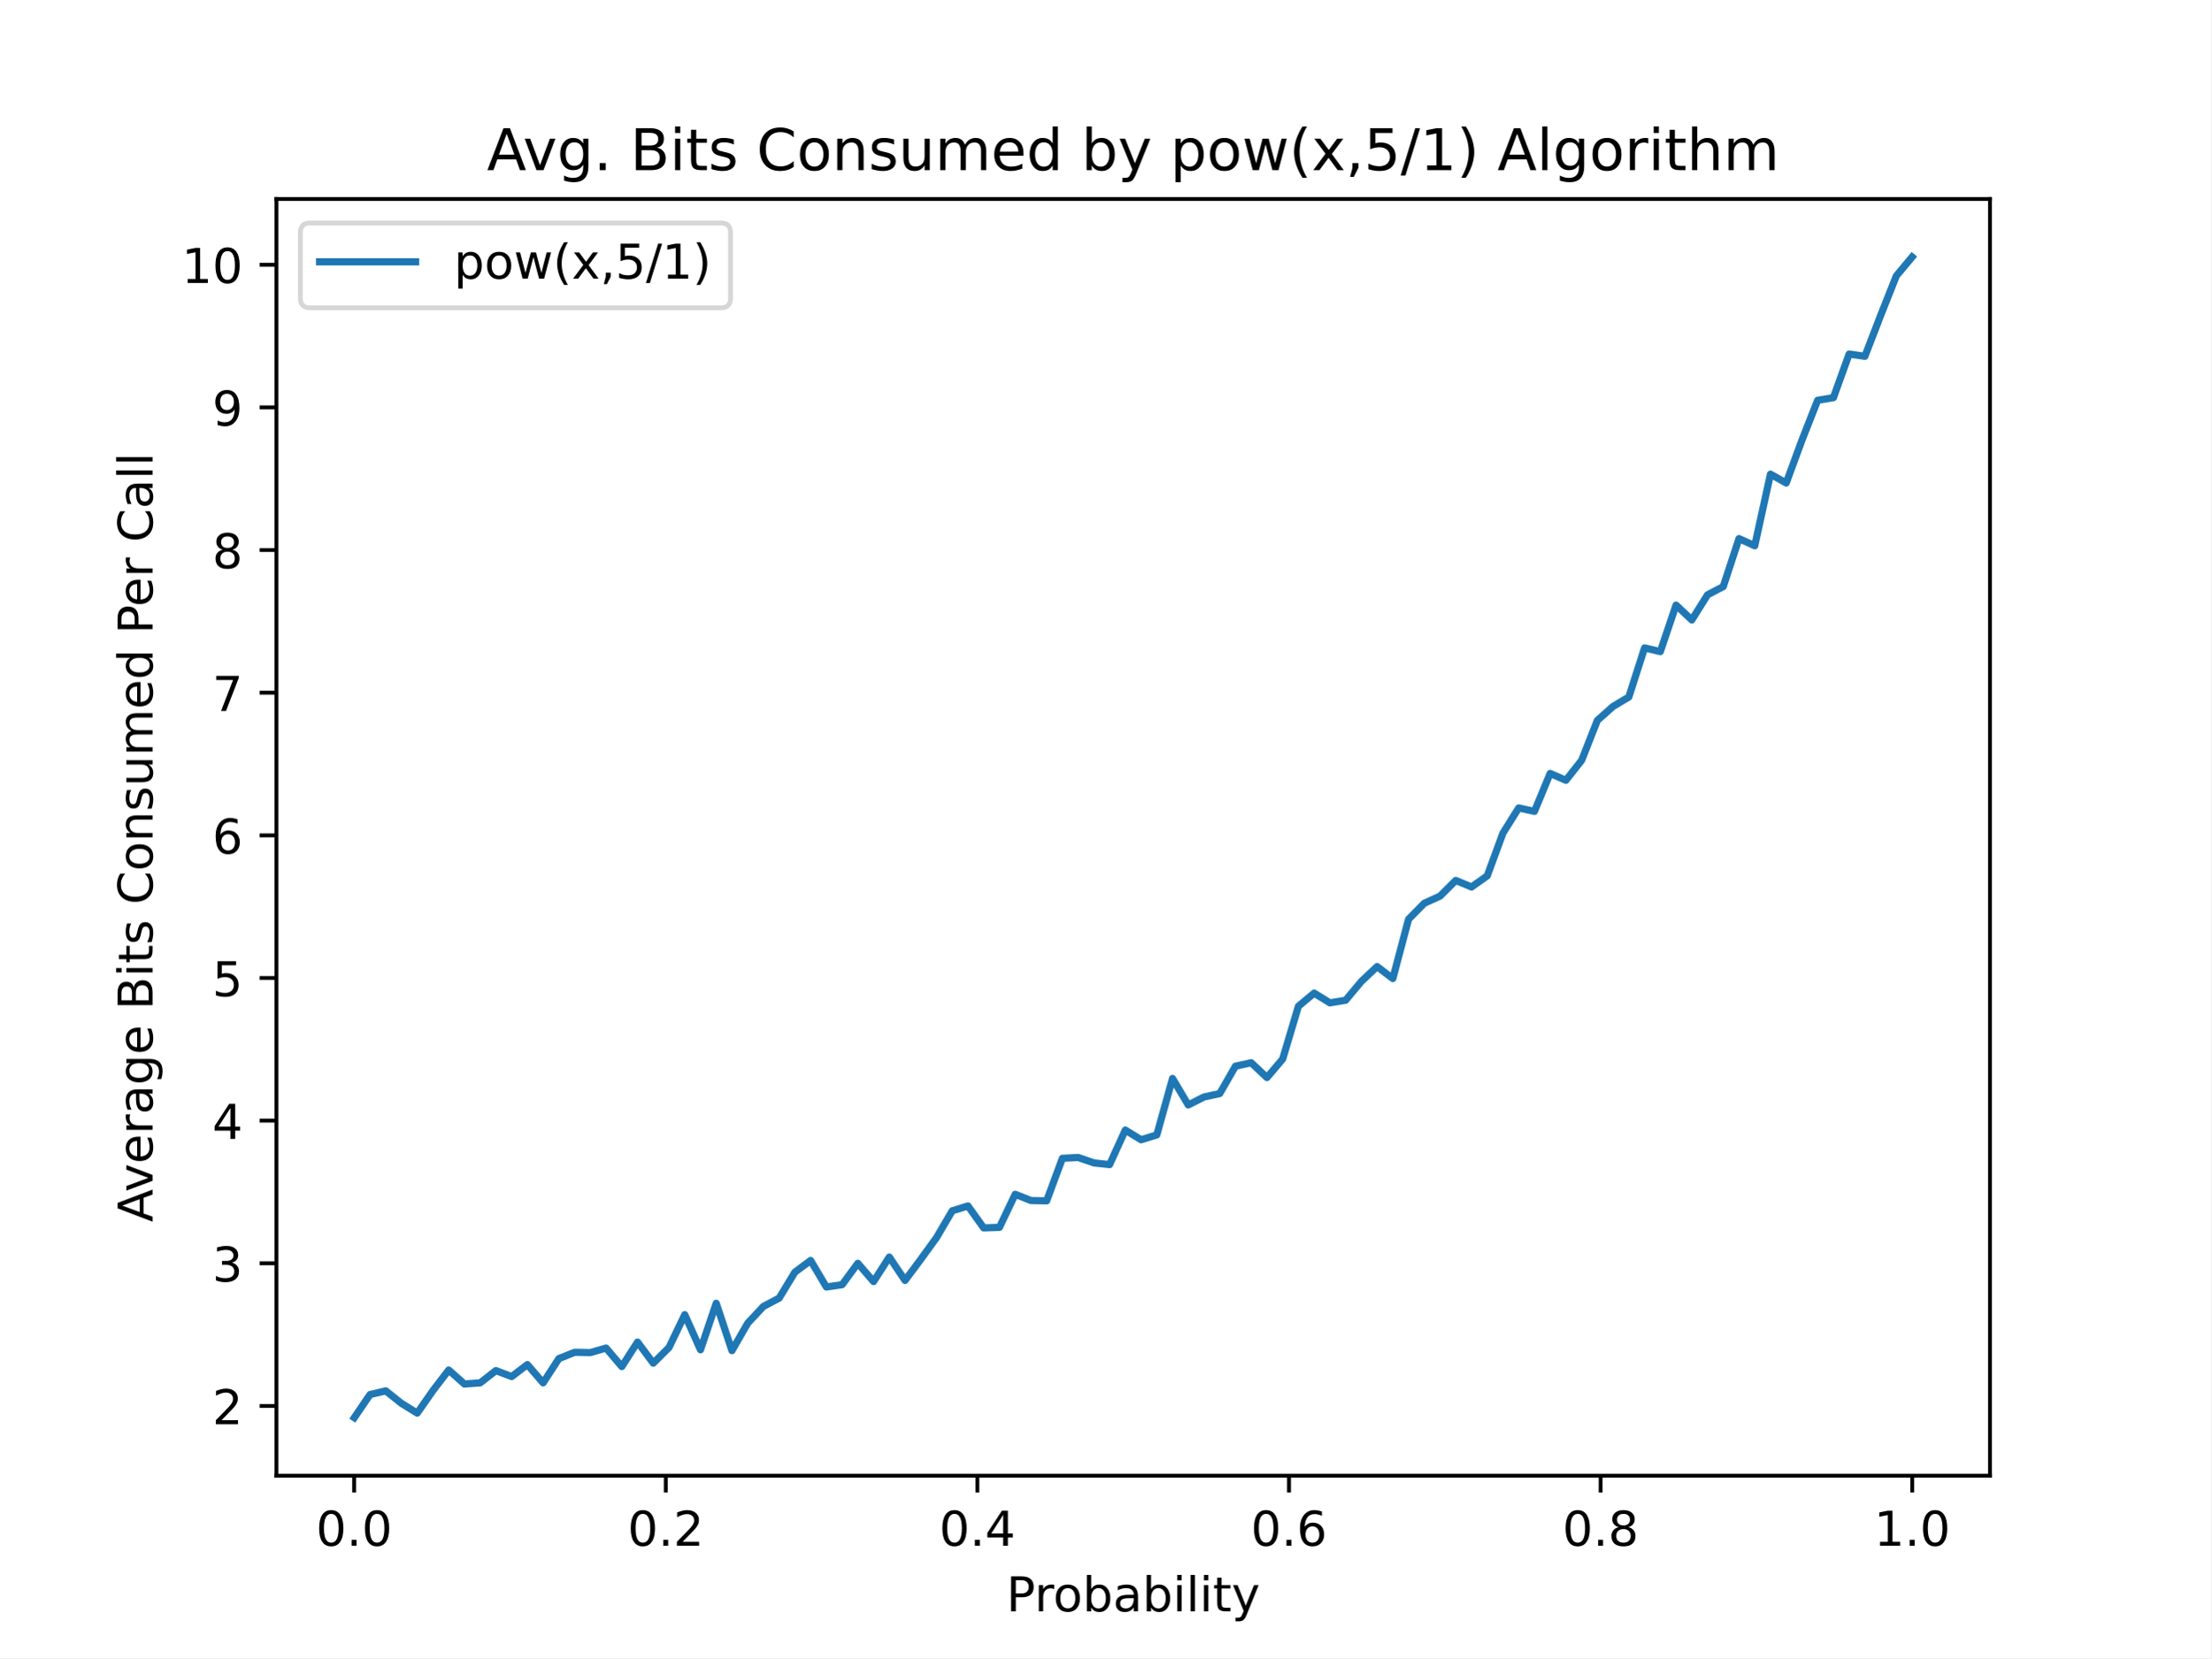
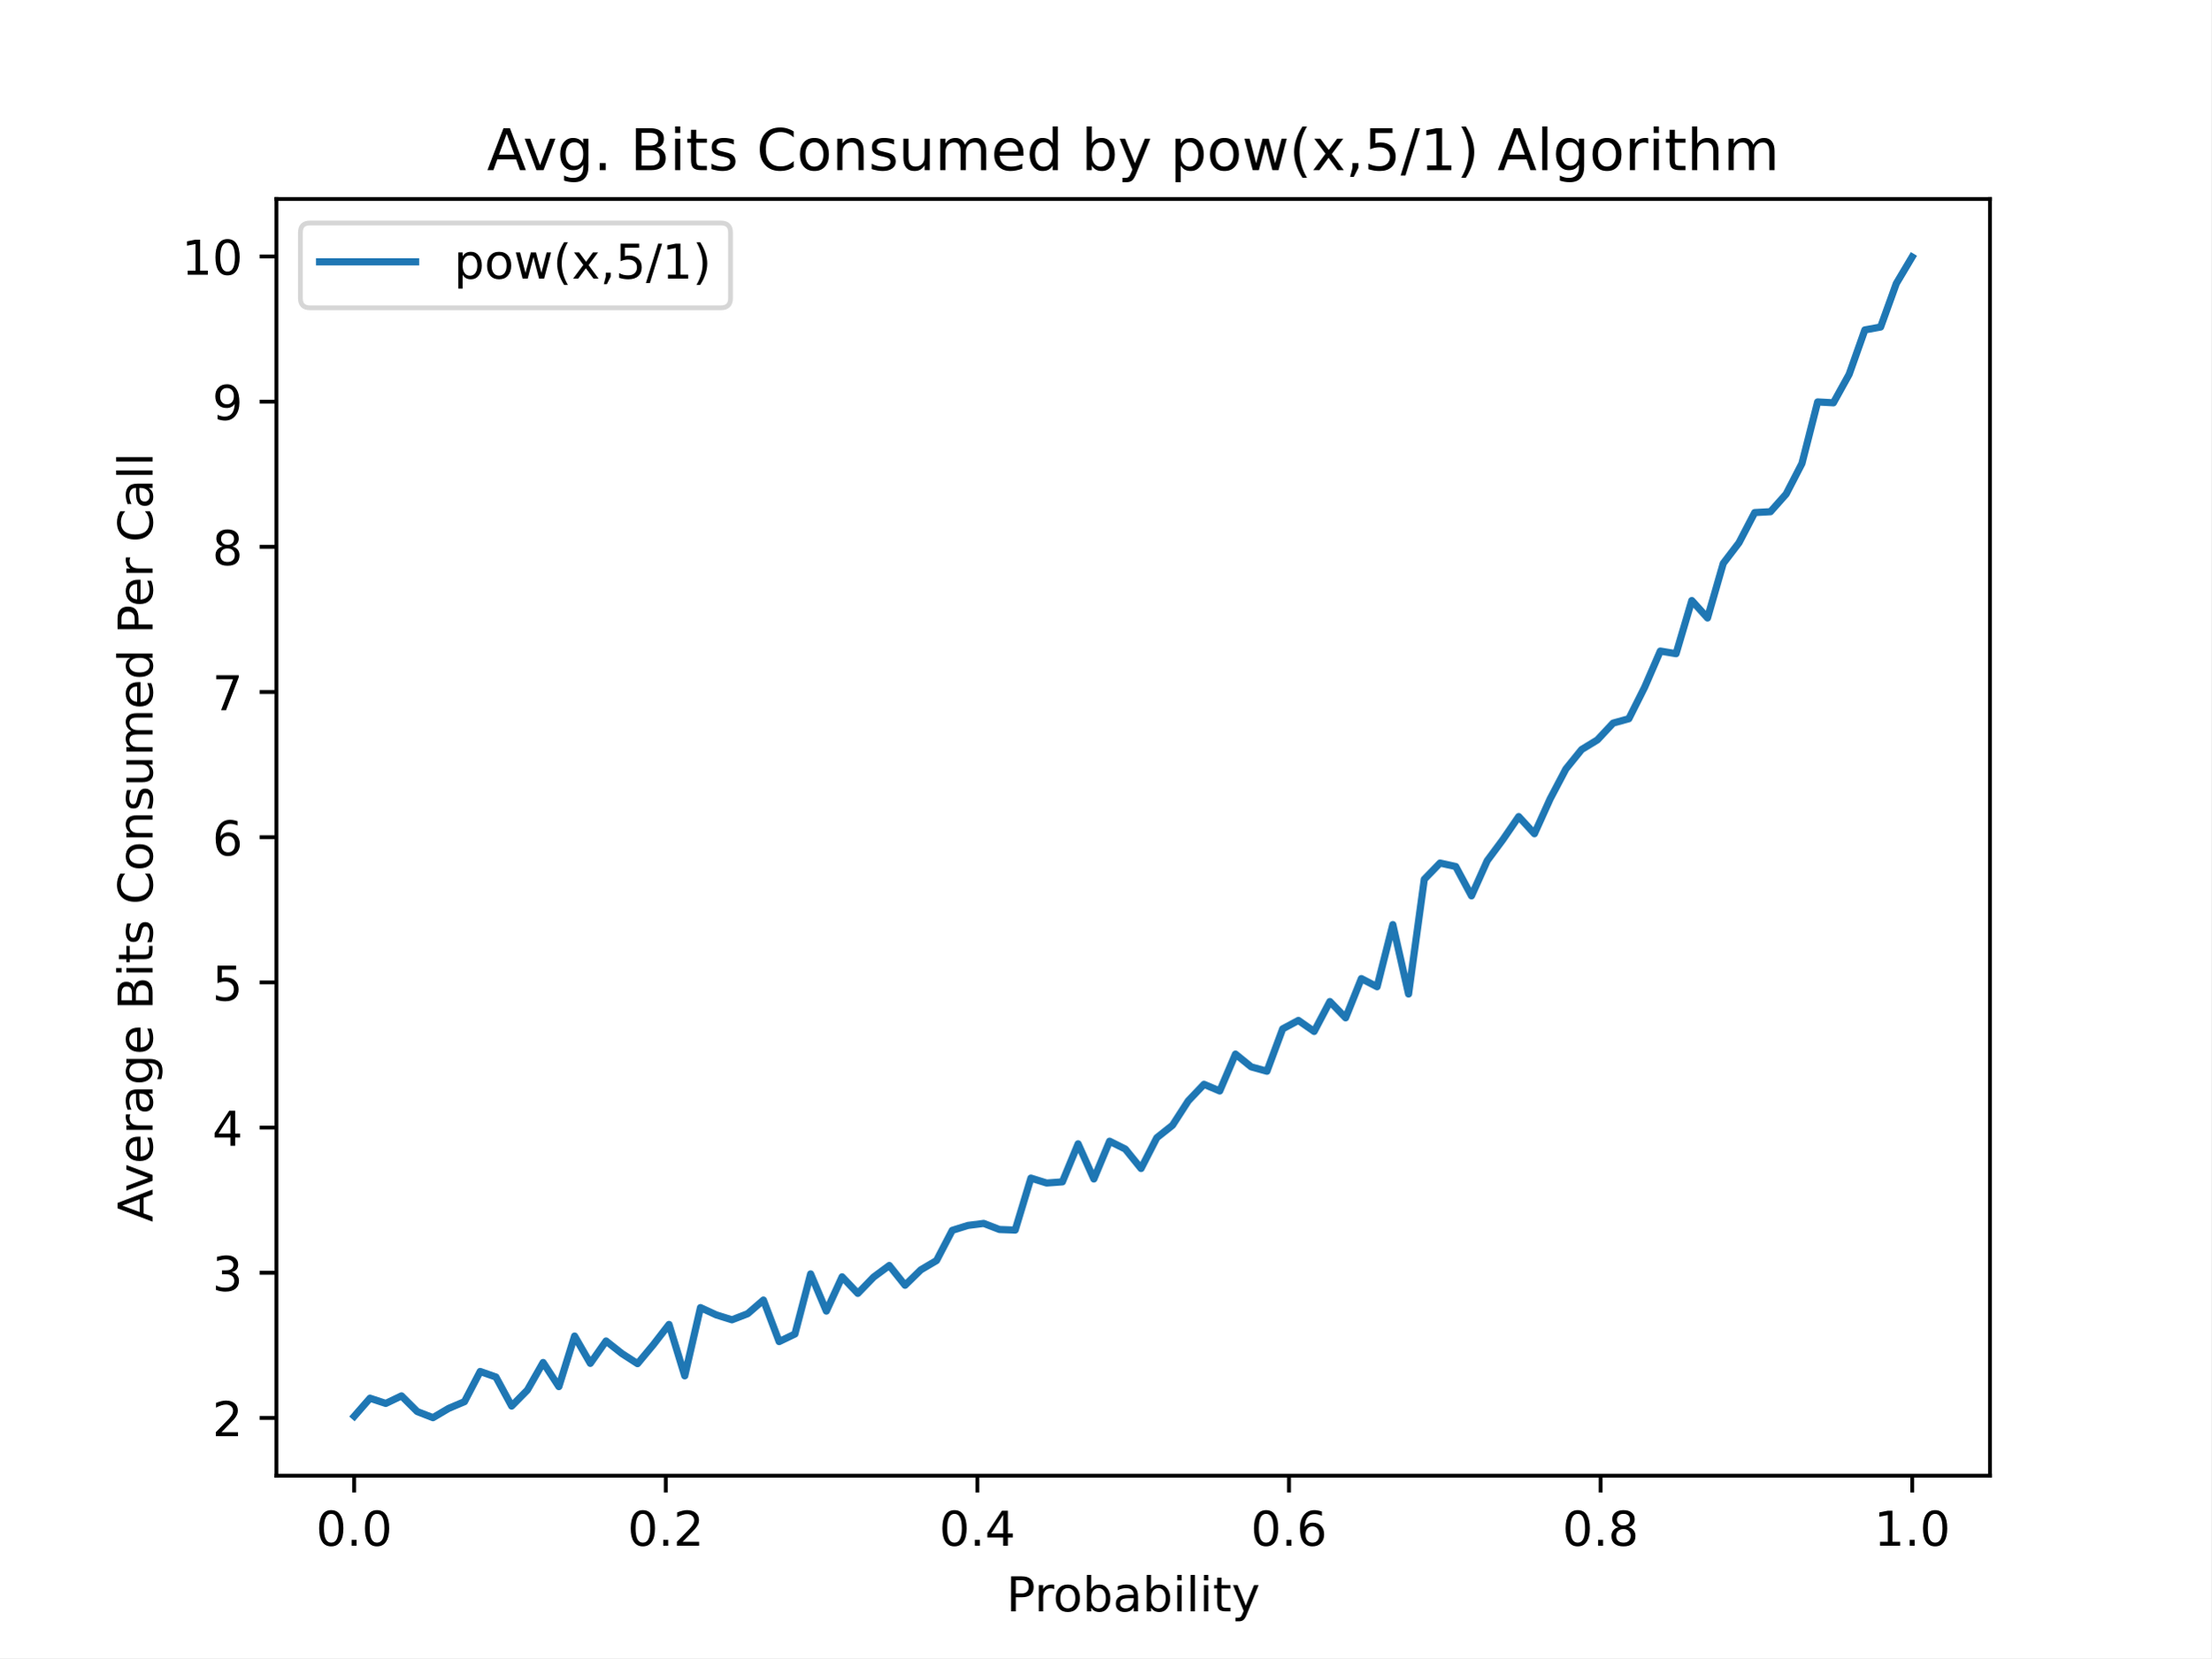
<svg xmlns="http://www.w3.org/2000/svg" xmlns:xlink="http://www.w3.org/1999/xlink" height="345.6pt" version="1.1" viewBox="0 0 460.8 345.6" width="460.8pt">
  <defs>
    <style type="text/css">
*{stroke-linecap:butt;stroke-linejoin:round;}
  </style>
  </defs>
  <g id="figure_1">
    <g id="patch_1">
      <path d="M 0 345.6  L 460.8 345.6  L 460.8 0  L 0 0  z " style="fill:#ffffff;" />
    </g>
    <g id="axes_1">
      <g id="patch_2">
        <path d="M 57.6 307.584  L 414.72 307.584  L 414.72 41.472  L 57.6 41.472  z " style="fill:#ffffff;" />
      </g>
      <g id="matplotlib.axis_1">
        <g id="xtick_1">
          <g id="line2d_1">
            <defs>
-               <path d="M 0 0  L 0 3.5  " id="m5526d835cd" style="stroke:#000000;stroke-width:0.8;" />
+               <path d="M 0 0  L 0 3.5  " id="m11ba3a67ed" style="stroke:#000000;stroke-width:0.8;" />
            </defs>
            <g>
-               <use style="stroke:#000000;stroke-width:0.8;" x="73.8" xlink:href="#m5526d835cd" y="307.584" />
+               <use style="stroke:#000000;stroke-width:0.8;" x="73.8" xlink:href="#m11ba3a67ed" y="307.584" />
            </g>
          </g>
          <g id="text_1">
            <text style="font-family:DejaVu Sans;font-size:10px;font-style:normal;font-weight:normal;text-anchor:middle;" transform="rotate(-0, 73.80026, 322.1824)" x="73.8" y="322.182">0.0</text>
          </g>
        </g>
        <g id="xtick_2">
          <g id="line2d_2">
            <g>
-               <use style="stroke:#000000;stroke-width:0.8;" x="138.744" xlink:href="#m5526d835cd" y="307.584" />
+               <use style="stroke:#000000;stroke-width:0.8;" x="138.744" xlink:href="#m11ba3a67ed" y="307.584" />
            </g>
          </g>
          <g id="text_2">
            <text style="font-family:DejaVu Sans;font-size:10px;font-style:normal;font-weight:normal;text-anchor:middle;" transform="rotate(-0, 138.7442, 322.1824)" x="138.744" y="322.182">0.2</text>
          </g>
        </g>
        <g id="xtick_3">
          <g id="line2d_3">
            <g>
-               <use style="stroke:#000000;stroke-width:0.8;" x="203.688" xlink:href="#m5526d835cd" y="307.584" />
+               <use style="stroke:#000000;stroke-width:0.8;" x="203.688" xlink:href="#m11ba3a67ed" y="307.584" />
            </g>
          </g>
          <g id="text_3">
            <text style="font-family:DejaVu Sans;font-size:10px;font-style:normal;font-weight:normal;text-anchor:middle;" transform="rotate(-0, 203.6881, 322.1824)" x="203.688" y="322.182">0.4</text>
          </g>
        </g>
        <g id="xtick_4">
          <g id="line2d_4">
            <g>
-               <use style="stroke:#000000;stroke-width:0.8;" x="268.632" xlink:href="#m5526d835cd" y="307.584" />
+               <use style="stroke:#000000;stroke-width:0.8;" x="268.632" xlink:href="#m11ba3a67ed" y="307.584" />
            </g>
          </g>
          <g id="text_4">
            <text style="font-family:DejaVu Sans;font-size:10px;font-style:normal;font-weight:normal;text-anchor:middle;" transform="rotate(-0, 268.6319, 322.1824)" x="268.632" y="322.182">0.6</text>
          </g>
        </g>
        <g id="xtick_5">
          <g id="line2d_5">
            <g>
-               <use style="stroke:#000000;stroke-width:0.8;" x="333.576" xlink:href="#m5526d835cd" y="307.584" />
+               <use style="stroke:#000000;stroke-width:0.8;" x="333.576" xlink:href="#m11ba3a67ed" y="307.584" />
            </g>
          </g>
          <g id="text_5">
            <text style="font-family:DejaVu Sans;font-size:10px;font-style:normal;font-weight:normal;text-anchor:middle;" transform="rotate(-0, 333.5758, 322.1824)" x="333.576" y="322.182">0.8</text>
          </g>
        </g>
        <g id="xtick_6">
          <g id="line2d_6">
            <g>
-               <use style="stroke:#000000;stroke-width:0.8;" x="398.52" xlink:href="#m5526d835cd" y="307.584" />
+               <use style="stroke:#000000;stroke-width:0.8;" x="398.52" xlink:href="#m11ba3a67ed" y="307.584" />
            </g>
          </g>
          <g id="text_6">
            <text style="font-family:DejaVu Sans;font-size:10px;font-style:normal;font-weight:normal;text-anchor:middle;" transform="rotate(-0, 398.5197, 322.1824)" x="398.52" y="322.182">1.0</text>
          </g>
        </g>
        <g id="text_7">
          <text style="font-family:DejaVu Sans;font-size:10px;font-style:normal;font-weight:normal;text-anchor:middle;" transform="rotate(-0, 236.16, 335.8606)" x="236.16" y="335.861">Probability</text>
        </g>
      </g>
      <g id="matplotlib.axis_2">
        <g id="ytick_1">
          <g id="line2d_7">
            <defs>
-               <path d="M 0 0  L -3.5 0  " id="mced70fb612" style="stroke:#000000;stroke-width:0.8;" />
+               <path d="M 0 0  L -3.5 0  " id="mff40c43bf7" style="stroke:#000000;stroke-width:0.8;" />
            </defs>
            <g>
-               <use style="stroke:#000000;stroke-width:0.8;" x="57.6" xlink:href="#mced70fb612" y="293.05" />
+               <use style="stroke:#000000;stroke-width:0.8;" x="57.6" xlink:href="#mff40c43bf7" y="295.549" />
            </g>
          </g>
          <g id="text_8">
-             <text style="font-family:DejaVu Sans;font-size:10px;font-style:normal;font-weight:normal;text-anchor:end;" transform="rotate(-0, 50.6, 296.849)" x="50.6" y="296.849">2</text>
+             <text style="font-family:DejaVu Sans;font-size:10px;font-style:normal;font-weight:normal;text-anchor:end;" transform="rotate(-0, 50.6, 299.3477)" x="50.6" y="299.348">2</text>
          </g>
        </g>
        <g id="ytick_2">
          <g id="line2d_8">
            <g>
-               <use style="stroke:#000000;stroke-width:0.8;" x="57.6" xlink:href="#mced70fb612" y="263.315" />
+               <use style="stroke:#000000;stroke-width:0.8;" x="57.6" xlink:href="#mff40c43bf7" y="265.286" />
            </g>
          </g>
          <g id="text_9">
-             <text style="font-family:DejaVu Sans;font-size:10px;font-style:normal;font-weight:normal;text-anchor:end;" transform="rotate(-0, 50.6, 267.1145)" x="50.6" y="267.114">3</text>
+             <text style="font-family:DejaVu Sans;font-size:10px;font-style:normal;font-weight:normal;text-anchor:end;" transform="rotate(-0, 50.6, 269.085)" x="50.6" y="269.085">3</text>
          </g>
        </g>
        <g id="ytick_3">
          <g id="line2d_9">
            <g>
-               <use style="stroke:#000000;stroke-width:0.8;" x="57.6" xlink:href="#mced70fb612" y="233.581" />
+               <use style="stroke:#000000;stroke-width:0.8;" x="57.6" xlink:href="#mff40c43bf7" y="235.023" />
            </g>
          </g>
          <g id="text_10">
-             <text style="font-family:DejaVu Sans;font-size:10px;font-style:normal;font-weight:normal;text-anchor:end;" transform="rotate(-0, 50.6, 237.38)" x="50.6" y="237.38">4</text>
+             <text style="font-family:DejaVu Sans;font-size:10px;font-style:normal;font-weight:normal;text-anchor:end;" transform="rotate(-0, 50.6, 238.8224)" x="50.6" y="238.822">4</text>
          </g>
        </g>
        <g id="ytick_4">
          <g id="line2d_10">
            <g>
-               <use style="stroke:#000000;stroke-width:0.8;" x="57.6" xlink:href="#mced70fb612" y="203.846" />
+               <use style="stroke:#000000;stroke-width:0.8;" x="57.6" xlink:href="#mff40c43bf7" y="204.76" />
            </g>
          </g>
          <g id="text_11">
-             <text style="font-family:DejaVu Sans;font-size:10px;font-style:normal;font-weight:normal;text-anchor:end;" transform="rotate(-0, 50.6, 207.6454)" x="50.6" y="207.645">5</text>
+             <text style="font-family:DejaVu Sans;font-size:10px;font-style:normal;font-weight:normal;text-anchor:end;" transform="rotate(-0, 50.6, 208.5597)" x="50.6" y="208.56">5</text>
          </g>
        </g>
        <g id="ytick_5">
          <g id="line2d_11">
            <g>
-               <use style="stroke:#000000;stroke-width:0.8;" x="57.6" xlink:href="#mced70fb612" y="174.112" />
+               <use style="stroke:#000000;stroke-width:0.8;" x="57.6" xlink:href="#mff40c43bf7" y="174.498" />
            </g>
          </g>
          <g id="text_12">
-             <text style="font-family:DejaVu Sans;font-size:10px;font-style:normal;font-weight:normal;text-anchor:end;" transform="rotate(-0, 50.6, 177.9109)" x="50.6" y="177.911">6</text>
+             <text style="font-family:DejaVu Sans;font-size:10px;font-style:normal;font-weight:normal;text-anchor:end;" transform="rotate(-0, 50.6, 178.297)" x="50.6" y="178.297">6</text>
          </g>
        </g>
        <g id="ytick_6">
          <g id="line2d_12">
            <g>
-               <use style="stroke:#000000;stroke-width:0.8;" x="57.6" xlink:href="#mced70fb612" y="144.377" />
+               <use style="stroke:#000000;stroke-width:0.8;" x="57.6" xlink:href="#mff40c43bf7" y="144.235" />
            </g>
          </g>
          <g id="text_13">
-             <text style="font-family:DejaVu Sans;font-size:10px;font-style:normal;font-weight:normal;text-anchor:end;" transform="rotate(-0, 50.6, 148.1764)" x="50.6" y="148.176">7</text>
+             <text style="font-family:DejaVu Sans;font-size:10px;font-style:normal;font-weight:normal;text-anchor:end;" transform="rotate(-0, 50.6, 148.0343)" x="50.6" y="148.034">7</text>
          </g>
        </g>
        <g id="ytick_7">
          <g id="line2d_13">
            <g>
-               <use style="stroke:#000000;stroke-width:0.8;" x="57.6" xlink:href="#mced70fb612" y="114.643" />
+               <use style="stroke:#000000;stroke-width:0.8;" x="57.6" xlink:href="#mff40c43bf7" y="113.972" />
            </g>
          </g>
          <g id="text_14">
-             <text style="font-family:DejaVu Sans;font-size:10px;font-style:normal;font-weight:normal;text-anchor:end;" transform="rotate(-0, 50.6, 118.4419)" x="50.6" y="118.442">8</text>
+             <text style="font-family:DejaVu Sans;font-size:10px;font-style:normal;font-weight:normal;text-anchor:end;" transform="rotate(-0, 50.6, 117.7716)" x="50.6" y="117.772">8</text>
          </g>
        </g>
        <g id="ytick_8">
          <g id="line2d_14">
            <g>
-               <use style="stroke:#000000;stroke-width:0.8;" x="57.6" xlink:href="#mced70fb612" y="84.908" />
+               <use style="stroke:#000000;stroke-width:0.8;" x="57.6" xlink:href="#mff40c43bf7" y="83.71" />
            </g>
          </g>
          <g id="text_15">
-             <text style="font-family:DejaVu Sans;font-size:10px;font-style:normal;font-weight:normal;text-anchor:end;" transform="rotate(-0, 50.6, 88.7074)" x="50.6" y="88.707">9</text>
+             <text style="font-family:DejaVu Sans;font-size:10px;font-style:normal;font-weight:normal;text-anchor:end;" transform="rotate(-0, 50.6, 87.50887)" x="50.6" y="87.509">9</text>
          </g>
        </g>
        <g id="ytick_9">
          <g id="line2d_15">
            <g>
-               <use style="stroke:#000000;stroke-width:0.8;" x="57.6" xlink:href="#mced70fb612" y="55.174" />
+               <use style="stroke:#000000;stroke-width:0.8;" x="57.6" xlink:href="#mff40c43bf7" y="53.447" />
            </g>
          </g>
          <g id="text_16">
-             <text style="font-family:DejaVu Sans;font-size:10px;font-style:normal;font-weight:normal;text-anchor:end;" transform="rotate(-0, 50.6, 58.97288)" x="50.6" y="58.973">10</text>
+             <text style="font-family:DejaVu Sans;font-size:10px;font-style:normal;font-weight:normal;text-anchor:end;" transform="rotate(-0, 50.6, 57.24617)" x="50.6" y="57.246">10</text>
          </g>
        </g>
        <g id="text_17">
          <text style="font-family:DejaVu Sans;font-size:10px;font-style:normal;font-weight:normal;text-anchor:middle;" transform="rotate(-90, 31.79531, 174.528)" x="31.795" y="174.528">Average Bits Consumed Per Call</text>
        </g>
      </g>
      <g id="line2d_16">
-         <path clip-path="url(#p528718ff39)" d="M 73.833 295.488  L 77.112 290.671  L 80.391 289.898  L 83.671 292.515  L 86.95 294.536  L 90.229 289.838  L 93.509 285.557  L 96.788 288.471  L 100.067 288.233  L 103.347 285.676  L 106.626 286.924  L 109.905 284.427  L 113.185 288.233  L 116.464 283.178  L 119.743 281.87  L 123.023 281.929  L 126.302 280.978  L 129.581 284.843  L 132.861 279.729  L 136.14 284.129  L 139.42 280.859  L 142.699 274.02  L 145.978 281.334  L 149.258 271.641  L 152.537 281.513  L 155.816 275.804  L 159.096 272.295  L 162.375 270.57  L 165.654 265.159  L 168.934 262.721  L 172.213 268.251  L 175.492 267.775  L 178.772 263.315  L 182.051 267.121  L 185.33 262.007  L 188.61 266.883  L 191.889 262.483  L 195.168 257.963  L 198.448 252.373  L 201.727 251.362  L 205.006 255.941  L 208.286 255.822  L 211.565 248.924  L 214.844 250.232  L 218.124 250.292  L 221.403 241.431  L 224.682 241.252  L 227.962 242.382  L 231.241 242.739  L 234.52 235.543  L 237.8 237.565  L 241.079 236.554  L 244.358 224.779  L 247.638 230.31  L 250.917 228.645  L 254.196 227.931  L 257.476 222.222  L 260.755 221.509  L 264.034 224.601  L 267.314 220.735  L 270.593 209.734  L 273.872 206.998  L 277.152 209.02  L 280.431 208.485  L 283.71 204.56  L 286.99 201.467  L 290.269 203.965  L 293.548 191.596  L 296.828 188.265  L 300.107 186.779  L 303.386 183.508  L 306.666 184.876  L 309.945 182.556  L 313.224 173.636  L 316.504 168.403  L 319.783 169.116  L 323.062 161.207  L 326.342 162.634  L 329.621 158.471  L 332.9 150.146  L 336.18 147.232  L 339.459 145.269  L 342.739 135.041  L 346.018 135.814  L 349.297 126.12  L 352.577 129.213  L 355.856 123.979  L 359.135 122.255  L 362.415 112.264  L 365.694 113.751  L 368.973 98.824  L 372.253 100.667  L 375.532 91.747  L 378.811 83.421  L 382.091 82.886  L 385.37 73.787  L 388.649 74.263  L 391.929 65.759  L 395.208 57.493  L 398.487 53.568  " style="fill:none;stroke:#1f77b4;stroke-linecap:square;stroke-width:1.5;" />
+         <path clip-path="url(#pbd0b79634a)" d="M 73.833 295.185  L 77.112 291.433  L 80.391 292.522  L 83.671 290.949  L 86.95 294.217  L 90.229 295.488  L 93.509 293.551  L 96.788 292.159  L 100.067 285.864  L 103.347 287.014  L 106.626 293.067  L 109.905 289.738  L 113.185 283.988  L 116.464 289.012  L 119.743 278.48  L 123.023 284.17  L 126.302 279.509  L 129.581 282.112  L 132.861 284.23  L 136.14 280.296  L 139.42 276.059  L 142.699 286.772  L 145.978 272.549  L 149.258 274.062  L 152.537 275.091  L 155.816 273.82  L 159.096 270.975  L 162.375 279.63  L 165.654 278.057  L 168.934 265.528  L 172.213 273.275  L 175.492 266.133  L 178.772 269.583  L 182.051 266.194  L 185.33 263.773  L 188.61 267.888  L 191.889 264.681  L 195.168 262.744  L 198.448 256.449  L 201.727 255.42  L 205.006 254.997  L 208.286 256.268  L 211.565 256.389  L 214.844 245.555  L 218.124 246.583  L 221.403 246.341  L 224.682 238.413  L 227.962 245.736  L 231.241 237.868  L 234.52 239.502  L 237.8 243.557  L 241.079 237.142  L 244.358 234.539  L 247.638 229.455  L 250.917 226.005  L 254.196 227.397  L 257.476 219.71  L 260.755 222.373  L 264.034 223.281  L 267.314 214.444  L 270.593 212.689  L 273.872 214.989  L 277.152 208.755  L 280.431 212.145  L 283.71 203.974  L 286.99 205.668  L 290.269 192.716  L 293.548 207.181  L 296.828 183.274  L 300.107 179.884  L 303.386 180.611  L 306.666 186.724  L 309.945 179.4  L 313.224 174.982  L 316.504 170.2  L 319.783 173.771  L 323.062 166.508  L 326.342 160.274  L 329.621 156.219  L 332.9 154.222  L 336.18 150.711  L 339.459 149.803  L 342.739 143.267  L 346.018 135.701  L 349.297 136.246  L 352.577 125.17  L 355.856 128.801  L 359.135 117.422  L 362.415 113.125  L 365.694 106.83  L 368.973 106.649  L 372.253 102.957  L 375.532 96.602  L 378.811 83.77  L 382.091 83.952  L 385.37 78.02  L 388.649 68.76  L 391.929 68.155  L 395.208 59.076  L 398.487 53.568  " style="fill:none;stroke:#1f77b4;stroke-linecap:square;stroke-width:1.5;" />
      </g>
      <g id="patch_3">
        <path d="M 57.6 307.584  L 57.6 41.472  " style="fill:none;stroke:#000000;stroke-linecap:square;stroke-linejoin:miter;stroke-width:0.8;" />
      </g>
      <g id="patch_4">
        <path d="M 414.72 307.584  L 414.72 41.472  " style="fill:none;stroke:#000000;stroke-linecap:square;stroke-linejoin:miter;stroke-width:0.8;" />
      </g>
      <g id="patch_5">
        <path d="M 57.6 307.584  L 414.72 307.584  " style="fill:none;stroke:#000000;stroke-linecap:square;stroke-linejoin:miter;stroke-width:0.8;" />
      </g>
      <g id="patch_6">
        <path d="M 57.6 41.472  L 414.72 41.472  " style="fill:none;stroke:#000000;stroke-linecap:square;stroke-linejoin:miter;stroke-width:0.8;" />
      </g>
      <g id="text_18">
        <text style="font-family:DejaVu Sans;font-size:12px;font-style:normal;font-weight:normal;text-anchor:middle;" transform="rotate(-0, 236.16, 35.472)" x="236.16" y="35.472">Avg. Bits Consumed by pow(x,5/1) Algorithm</text>
      </g>
      <g id="legend_1">
        <g id="patch_7">
          <path d="M 64.6 64.15  L 150.239 64.15  Q 152.239 64.15 152.239 62.15  L 152.239 48.472  Q 152.239 46.472 150.239 46.472  L 64.6 46.472  Q 62.6 46.472 62.6 48.472  L 62.6 62.15  Q 62.6 64.15 64.6 64.15  z " style="fill:#ffffff;opacity:0.8;stroke:#cccccc;stroke-linejoin:miter;" />
        </g>
        <g id="line2d_17">
          <path d="M 66.6 54.57  L 86.6 54.57  " style="fill:none;stroke:#1f77b4;stroke-linecap:square;stroke-width:1.5;" />
        </g>
        <g id="line2d_18" />
        <g id="text_19">
          <text style="font-family:DejaVu Sans;font-size:10px;font-style:normal;font-weight:normal;text-anchor:start;" transform="rotate(-0, 94.6, 58.07044)" x="94.6" y="58.07">pow(x,5/1)</text>
        </g>
      </g>
    </g>
  </g>
  <defs>
-     <clipPath id="p528718ff39">
+     <clipPath id="pbd0b79634a">
      <rect height="266.112" width="357.12" x="57.6" y="41.472" />
    </clipPath>
  </defs>
</svg>
